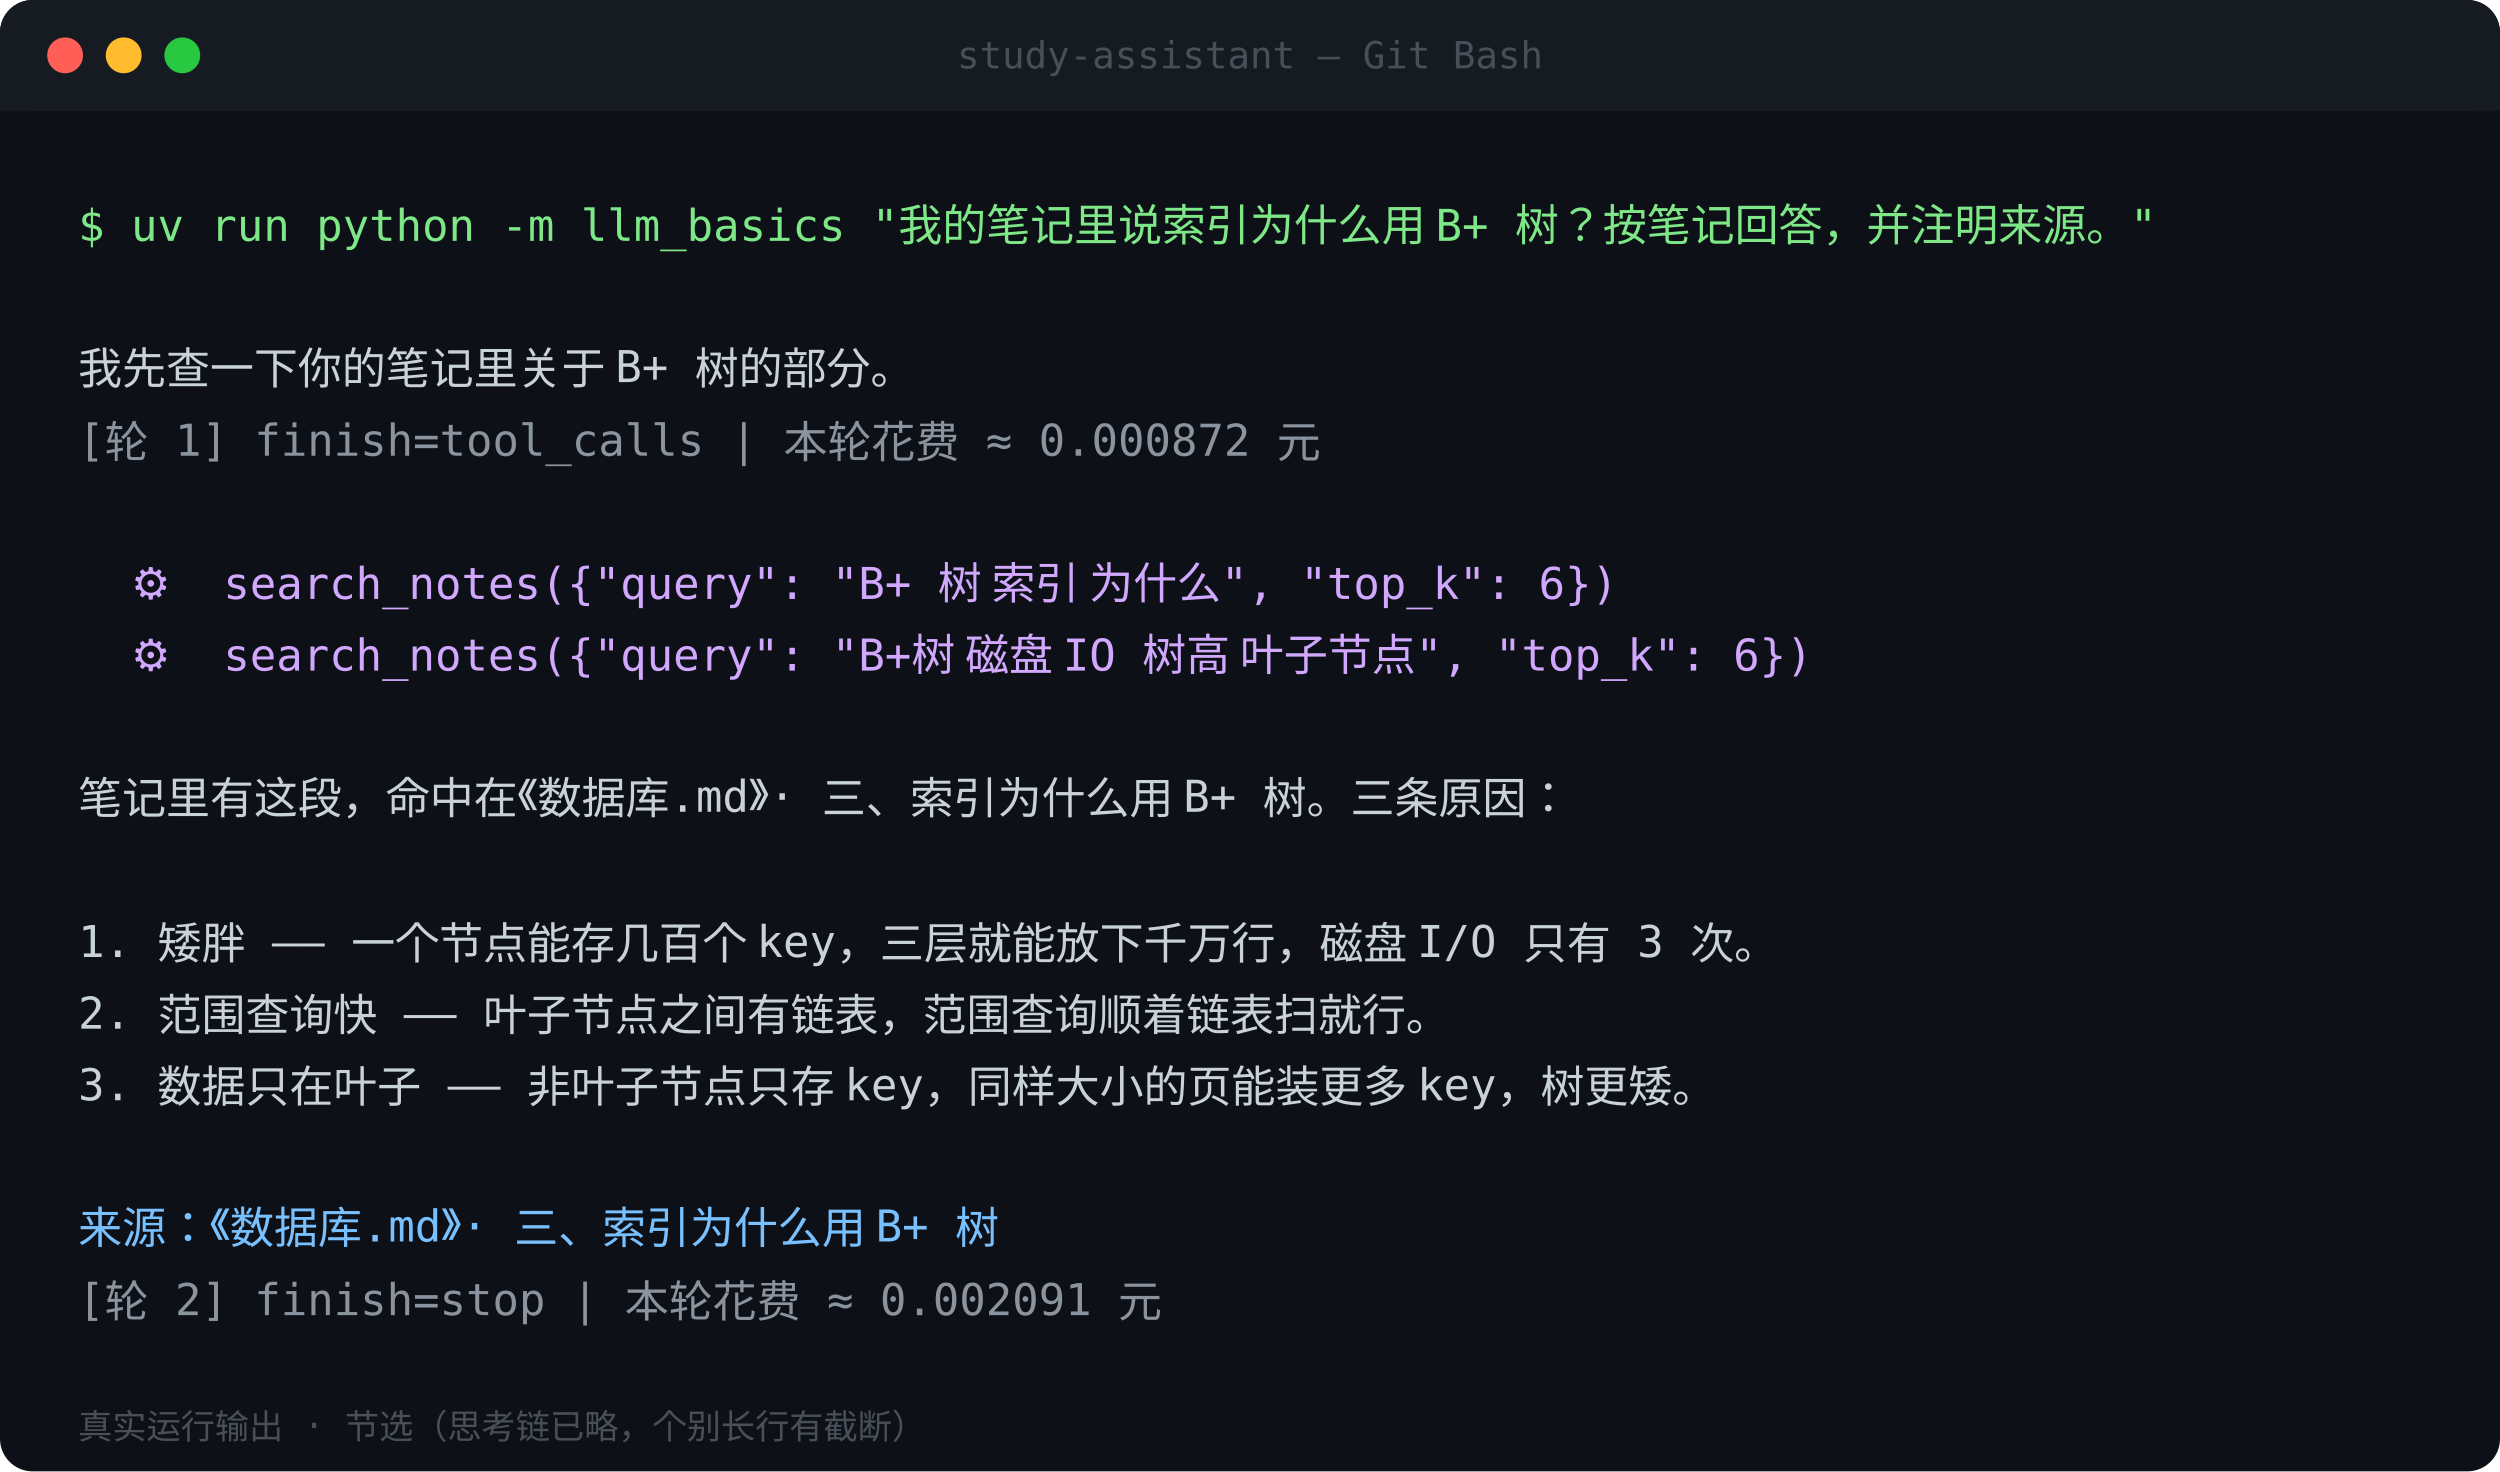
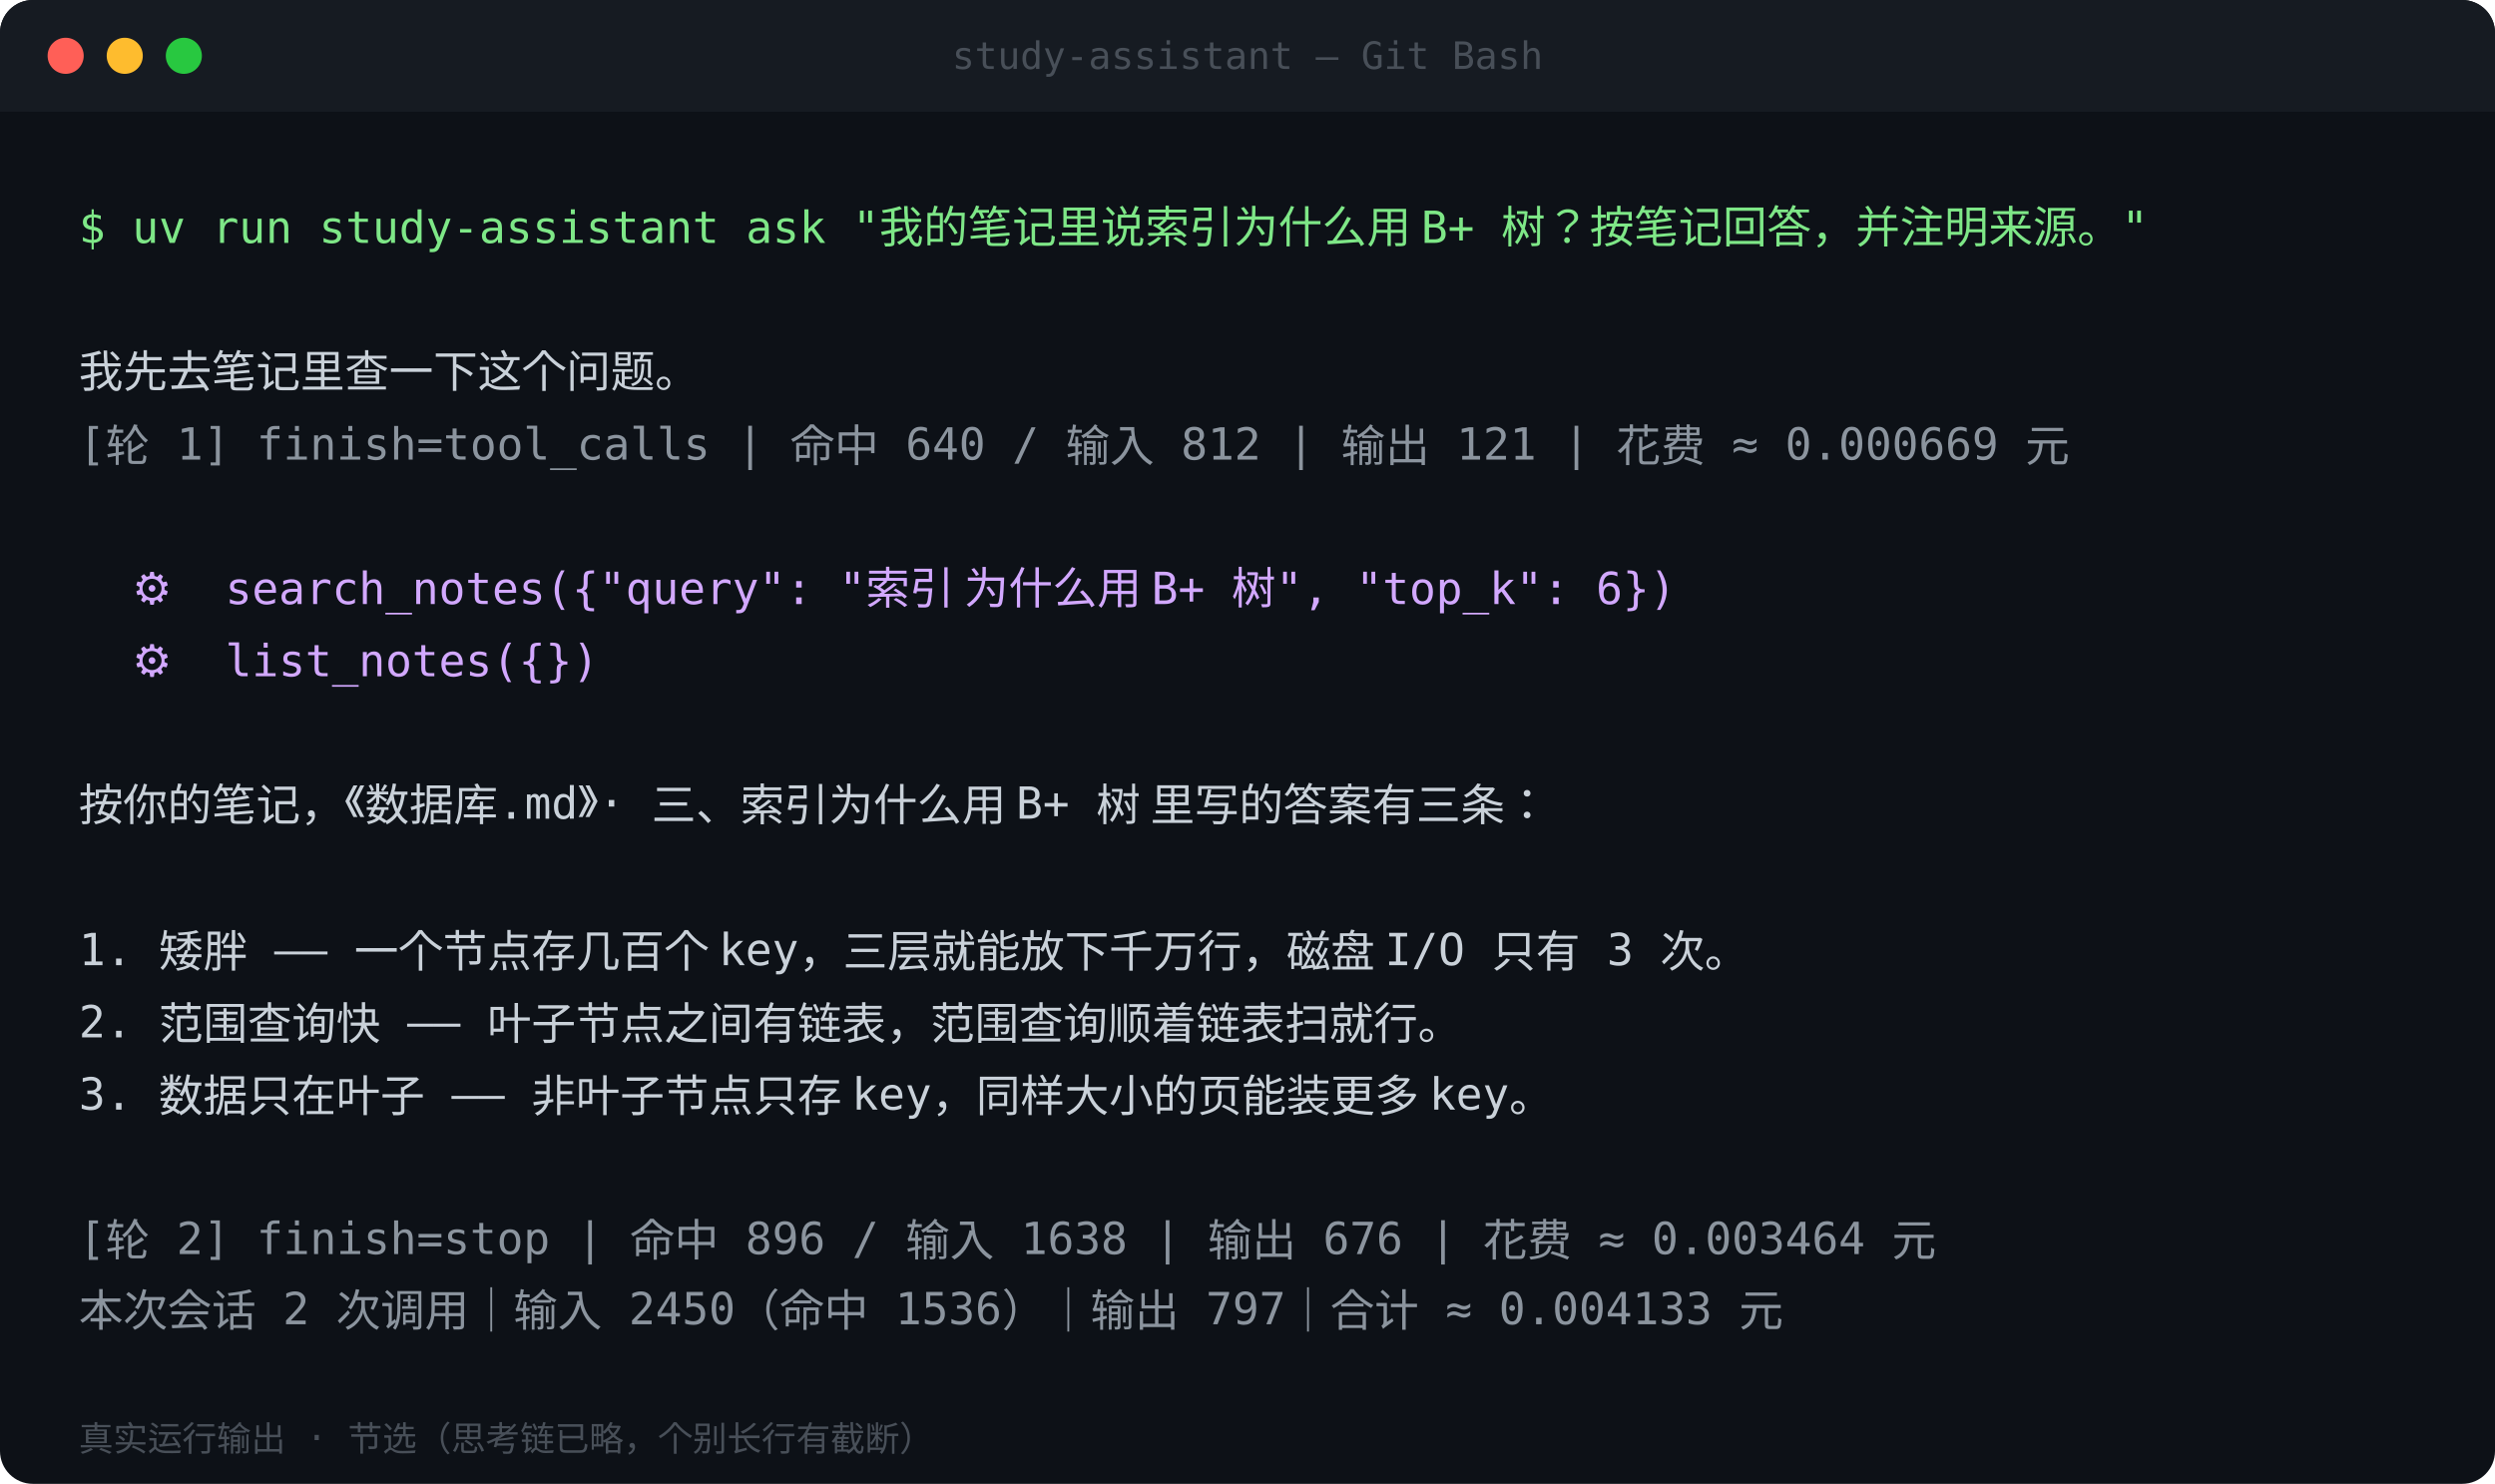
- <svg xmlns="http://www.w3.org/2000/svg" width="768" height="452" viewBox="0 0 768 452" role="img" aria-label="study-assistant 终端实录">
+ <svg xmlns="http://www.w3.org/2000/svg" width="760" height="452" viewBox="0 0 760 452" role="img" aria-label="study-assistant 终端实录">
  <rect width="100%" height="100%" rx="10" fill="#0d1117" />
  <rect width="100%" height="34" rx="10" fill="#161b22" />
  <rect y="24" width="100%" height="10" fill="#161b22" />
  <circle cx="20" cy="17" r="5.5" fill="#ff5f57" />
  <circle cx="38" cy="17" r="5.5" fill="#febc2e" />
  <circle cx="56" cy="17" r="5.5" fill="#28c840" />
-   <text x="384" y="21" text-anchor="middle" font-family="ui-monospace, SFMono-Regular, 'Cascadia Code', Consolas, 'Microsoft YaHei', monospace" font-size="11.5" fill="#484f58">study-assistant — Git Bash</text>
+   <text x="380" y="21" text-anchor="middle" font-family="ui-monospace, SFMono-Regular, 'Cascadia Code', Consolas, 'Microsoft YaHei', monospace" font-size="11.5" fill="#484f58">study-assistant — Git Bash</text>
  <g font-family="ui-monospace, SFMono-Regular, 'Cascadia Code', Consolas, 'Microsoft YaHei', monospace" font-size="13.5">
-     <text x="24" y="74" fill="#7ee787" xml:space="preserve">$ uv run python -m llm_basics "我的笔记里说索引为什么用 B+ 树？按笔记回答，并注明来源。"</text>
-     <text x="24" y="118" fill="#c9d1d9" xml:space="preserve">我先查一下你的笔记里关于 B+ 树的部分。</text>
-     <text x="24" y="140" fill="#8b949e" xml:space="preserve">[轮 1] finish=tool_calls | 本轮花费 ≈ 0.000872 元</text>
-     <text x="24" y="184" fill="#d2a8ff" xml:space="preserve">  ⚙️  search_notes({"query": "B+ 树 索引 为什么", "top_k": 6})</text>
-     <text x="24" y="206" fill="#d2a8ff" xml:space="preserve">  ⚙️  search_notes({"query": "B+树 磁盘 IO 树高 叶子节点", "top_k": 6})</text>
-     <text x="24" y="250" fill="#c9d1d9" xml:space="preserve">笔记里有这段，命中在《数据库.md》· 三、索引为什么用 B+ 树。三条原因：</text>
-     <text x="24" y="294" fill="#c9d1d9" xml:space="preserve">1. 矮胖 —— 一个节点能存几百个 key，三层就能放下千万行，磁盘 I/O 只有 3 次。</text>
+     <text x="24" y="74" fill="#7ee787" xml:space="preserve">$ uv run study-assistant ask "我的笔记里说索引为什么用 B+ 树？按笔记回答，并注明来源。"</text>
+     <text x="24" y="118" fill="#c9d1d9" xml:space="preserve">我先去笔记里查一下这个问题。</text>
+     <text x="24" y="140" fill="#8b949e" xml:space="preserve">[轮 1] finish=tool_calls | 命中 640 / 输入 812 | 输出 121 | 花费 ≈ 0.000669 元</text>
+     <text x="24" y="184" fill="#d2a8ff" xml:space="preserve">  ⚙️  search_notes({"query": "索引 为什么用 B+ 树", "top_k": 6})</text>
+     <text x="24" y="206" fill="#d2a8ff" xml:space="preserve">  ⚙️  list_notes({})</text>
+     <text x="24" y="250" fill="#c9d1d9" xml:space="preserve">按你的笔记，《数据库.md》· 三、索引为什么用 B+ 树 里写的答案有三条：</text>
+     <text x="24" y="294" fill="#c9d1d9" xml:space="preserve">1. 矮胖 —— 一个节点存几百个 key，三层就能放下千万行，磁盘 I/O 只有 3 次。</text>
    <text x="24" y="316" fill="#c9d1d9" xml:space="preserve">2. 范围查询快 —— 叶子节点之间有链表，范围查询顺着链表扫就行。</text>
-     <text x="24" y="338" fill="#c9d1d9" xml:space="preserve">3. 数据只在叶子 —— 非叶子节点只存 key，同样大小的页能装更多 key，树更矮。</text>
-     <text x="24" y="382" fill="#79c0ff" xml:space="preserve">来源：《数据库.md》· 三、索引为什么用 B+ 树</text>
-     <text x="24" y="404" fill="#8b949e" xml:space="preserve">[轮 2] finish=stop | 本轮花费 ≈ 0.002091 元</text>
+     <text x="24" y="338" fill="#c9d1d9" xml:space="preserve">3. 数据只在叶子 —— 非叶子节点只存 key，同样大小的页能装更多 key。</text>
+     <text x="24" y="382" fill="#8b949e" xml:space="preserve">[轮 2] finish=stop | 命中 896 / 输入 1638 | 输出 676 | 花费 ≈ 0.003464 元</text>
+     <text x="24" y="404" fill="#8b949e" xml:space="preserve">本次会话 2 次调用｜输入 2450（命中 1536）｜输出 797｜合计 ≈ 0.004133 元</text>
  </g>
  <text x="24" y="442" font-family="ui-monospace, SFMono-Regular, 'Cascadia Code', Consolas, 'Microsoft YaHei', monospace" font-size="10.5" fill="#484f58">真实运行输出 · 节选（思考链已略，个别长行有截断）</text>
</svg>
